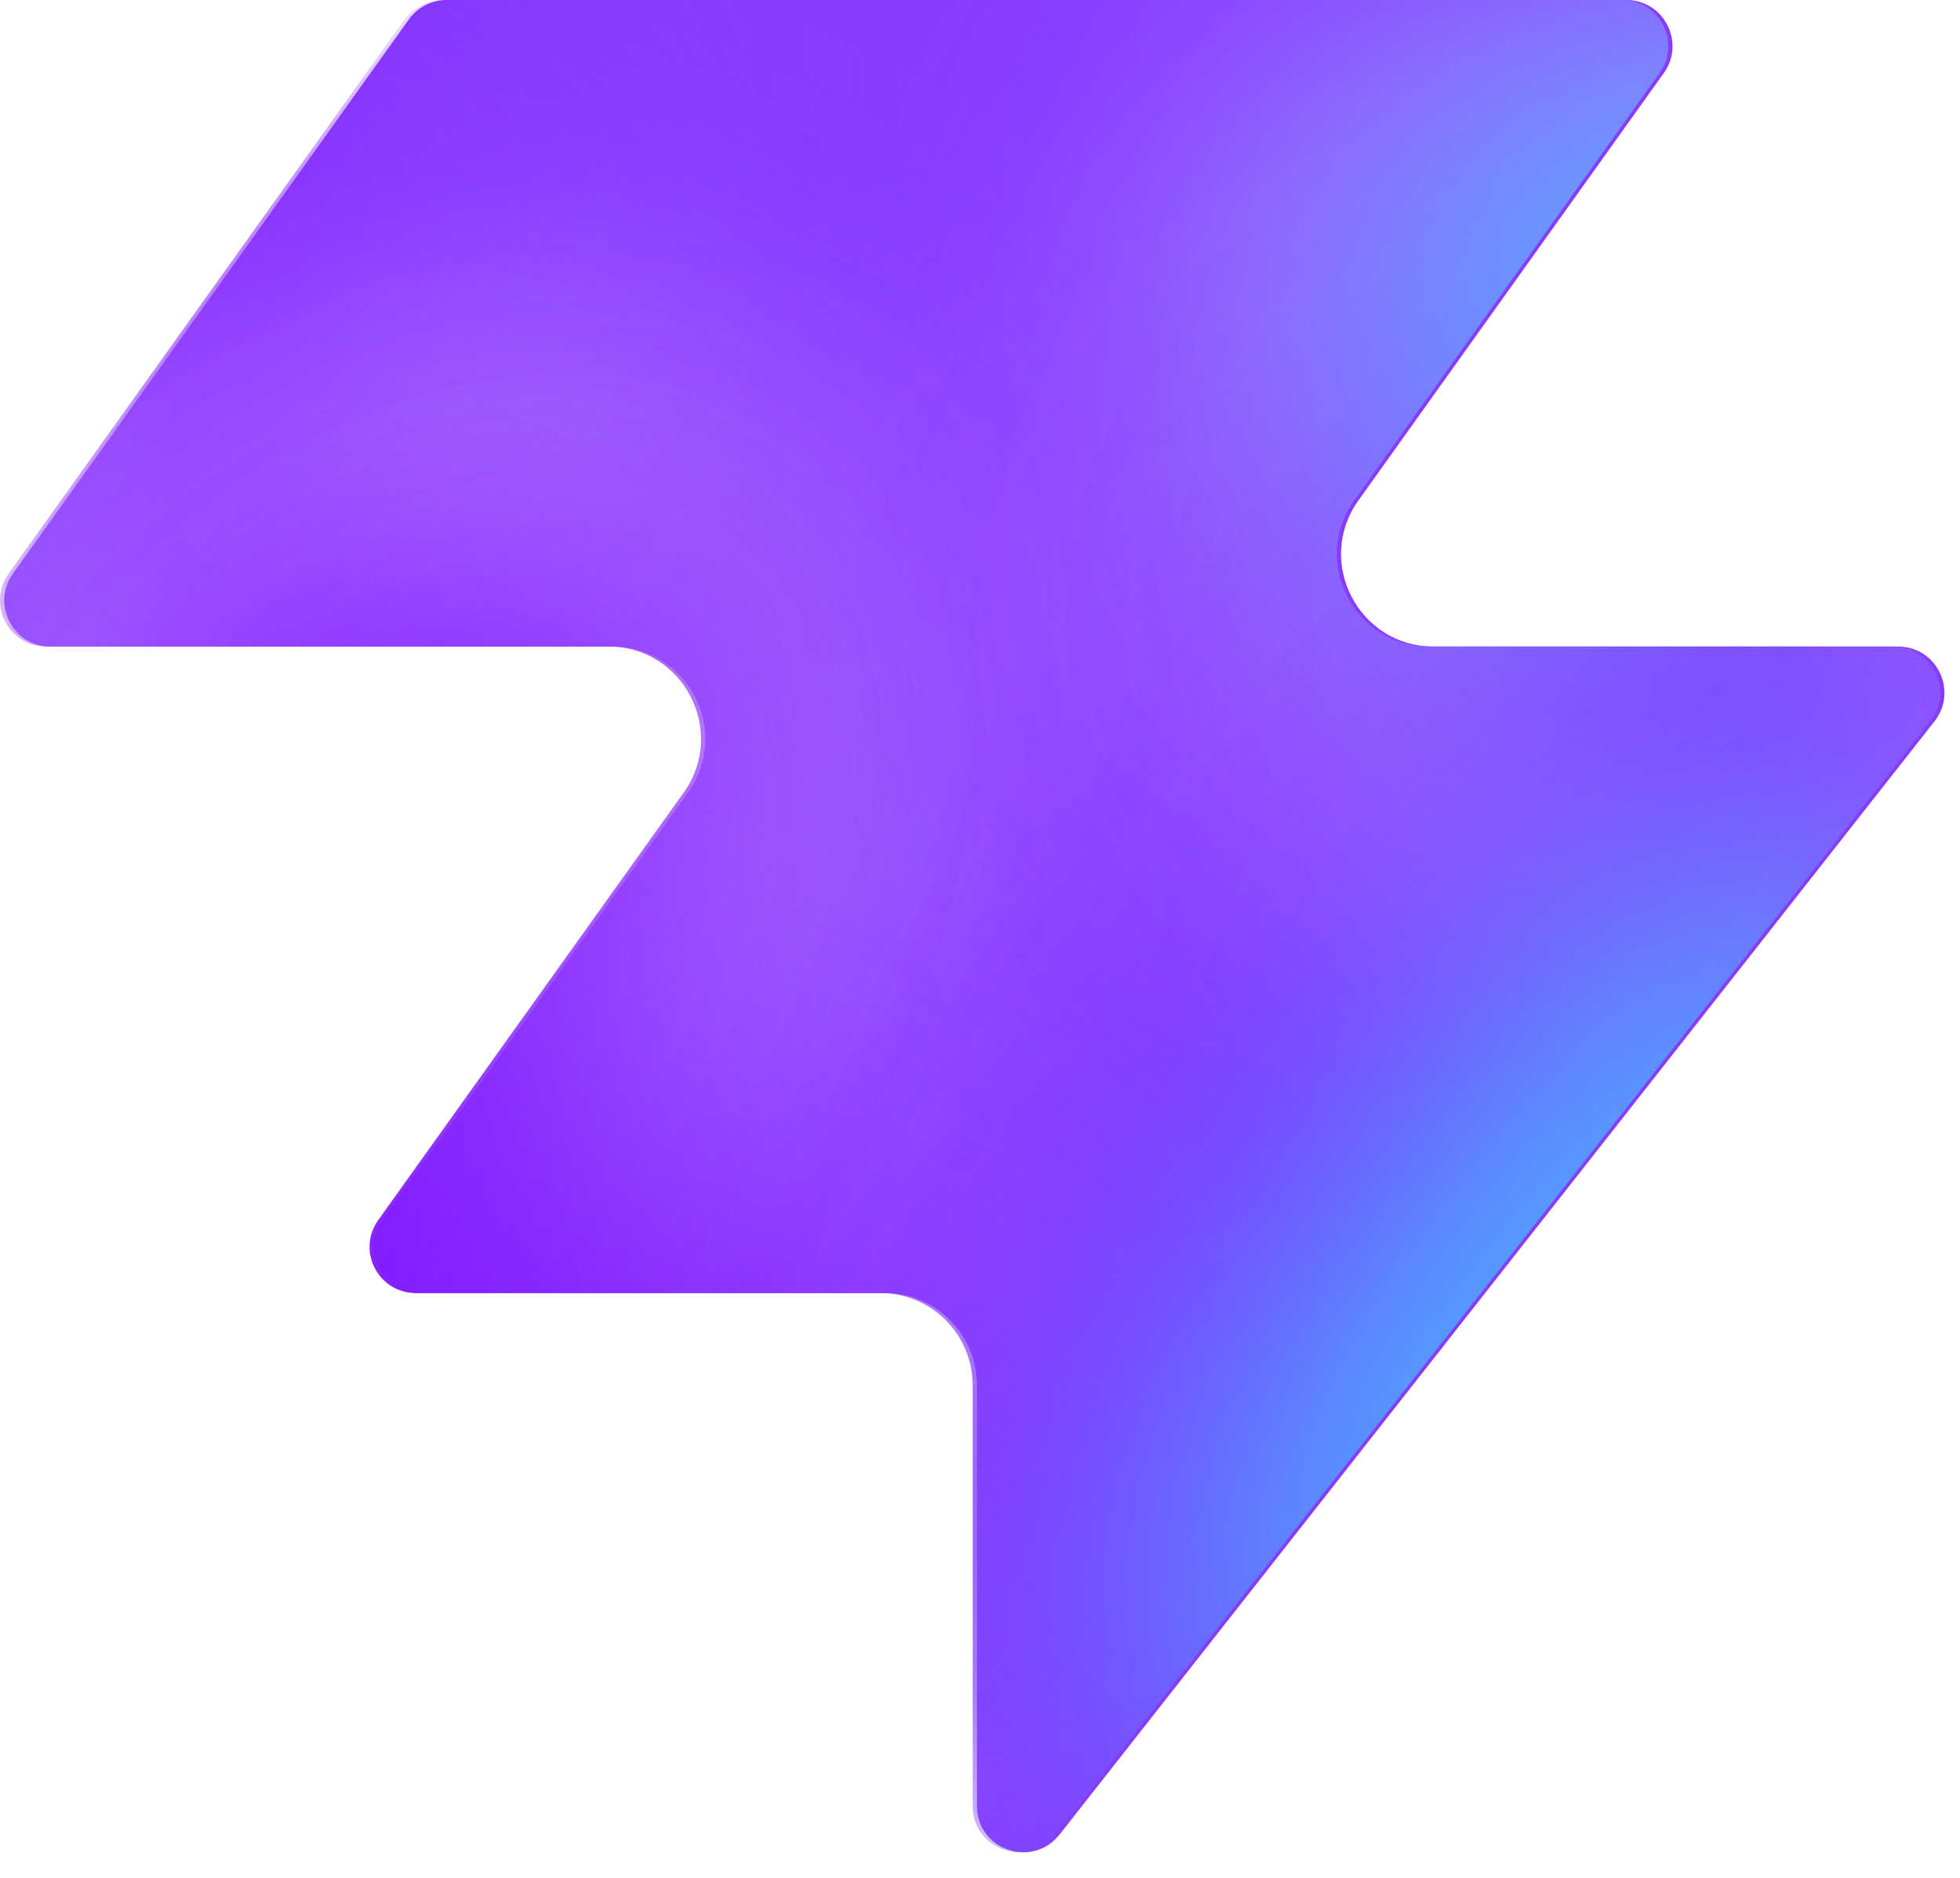
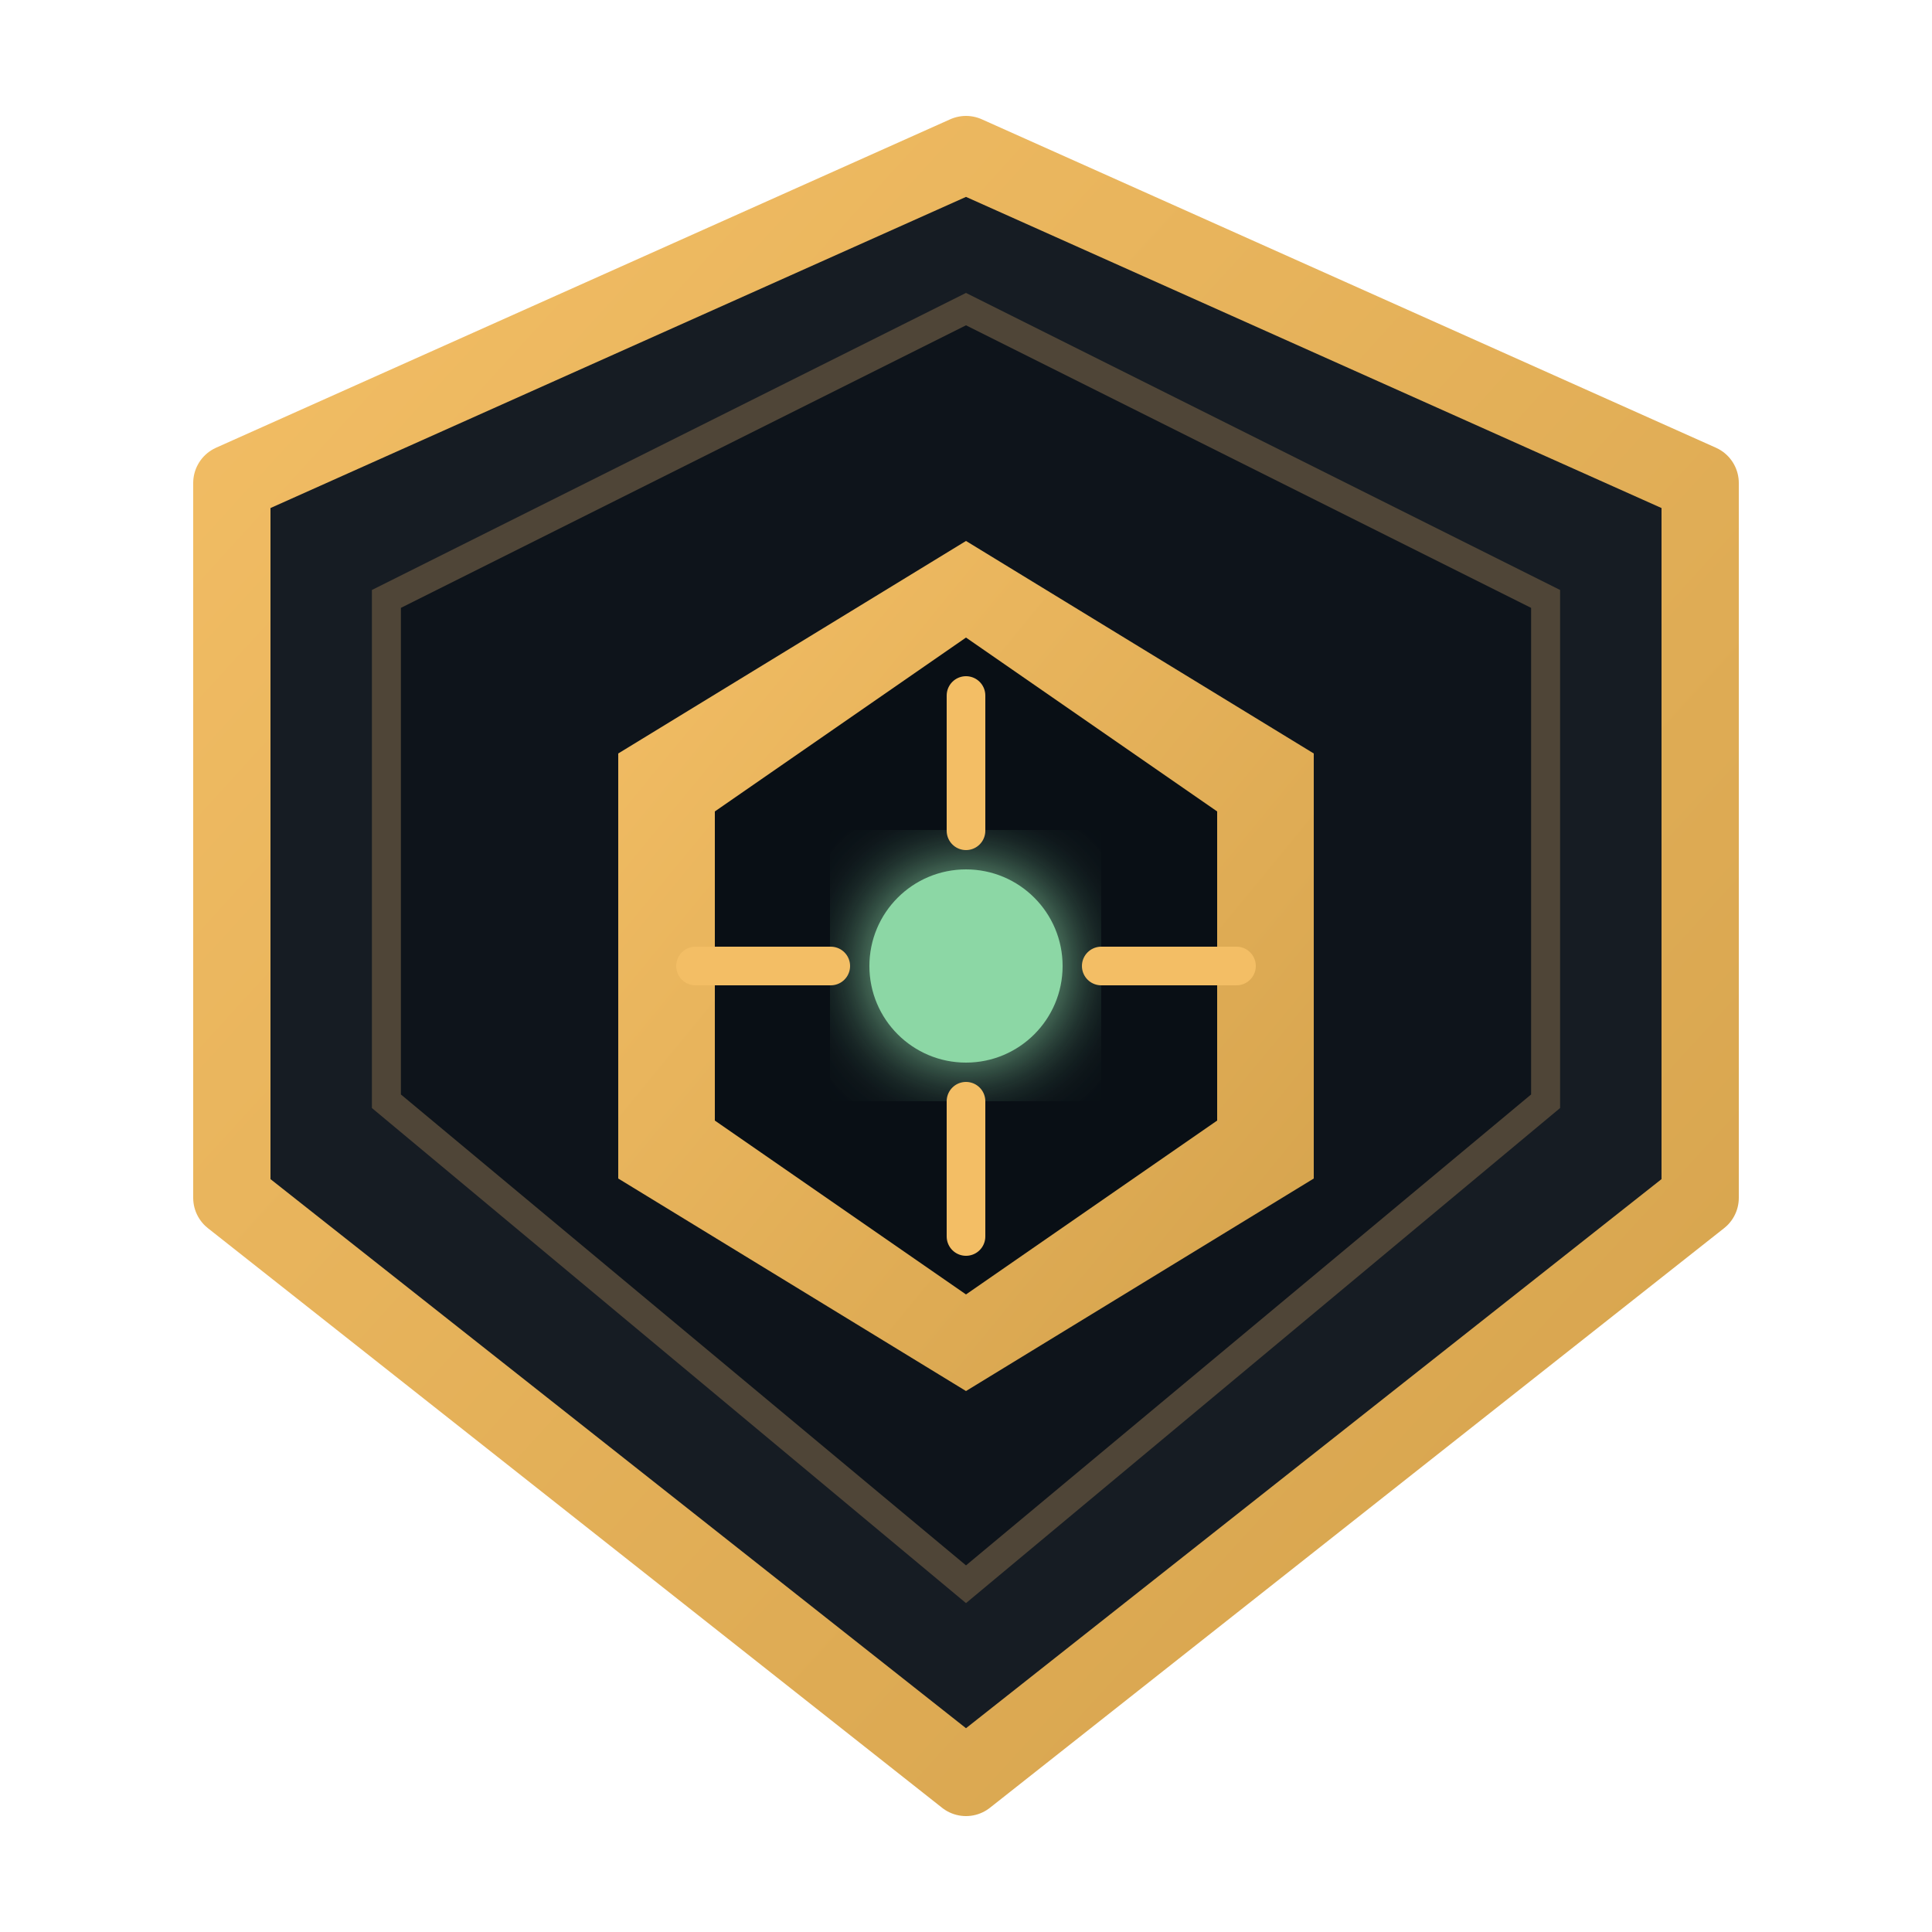
- <svg xmlns="http://www.w3.org/2000/svg" width="48" height="46" fill="none" viewBox="0 0 48 46">
-   <path fill="#863bff" d="M25.946 44.938c-.664.845-2.021.375-2.021-.698V33.937a2.26 2.26 0 0 0-2.262-2.262H10.287c-.92 0-1.456-1.04-.92-1.788l7.48-10.471c1.07-1.497 0-3.578-1.842-3.578H1.237c-.92 0-1.456-1.04-.92-1.788L10.013.474c.214-.297.556-.474.92-.474h28.894c.92 0 1.456 1.04.92 1.788l-7.48 10.471c-1.07 1.498 0 3.579 1.842 3.579h11.377c.943 0 1.473 1.088.89 1.83L25.947 44.94z" style="fill:#863bff;fill:color(display-p3 .525 .23 1);fill-opacity:1" />
-   <mask id="a" width="48" height="46" x="0" y="0" maskUnits="userSpaceOnUse" style="mask-type:alpha">
-     <path fill="#000" d="M25.842 44.938c-.664.844-2.021.375-2.021-.698V33.937a2.26 2.26 0 0 0-2.262-2.262H10.183c-.92 0-1.456-1.04-.92-1.788l7.48-10.471c1.07-1.498 0-3.579-1.842-3.579H1.133c-.92 0-1.456-1.04-.92-1.787L9.91.473c.214-.297.556-.474.92-.474h28.894c.92 0 1.456 1.04.92 1.788l-7.48 10.471c-1.07 1.498 0 3.578 1.842 3.578h11.377c.943 0 1.473 1.088.89 1.832L25.843 44.94z" style="fill:#000;fill-opacity:1" />
-   </mask>
-   <g mask="url(#a)">
-     <g filter="url(#b)">
-       <ellipse cx="5.508" cy="14.704" fill="#ede6ff" rx="5.508" ry="14.704" style="fill:#ede6ff;fill:color(display-p3 .927 .903 1);fill-opacity:1" transform="matrix(.00324 1 1 -.00324 -4.47 31.516)" />
-     </g>
-     <g filter="url(#c)">
-       <ellipse cx="10.399" cy="29.851" fill="#ede6ff" rx="10.399" ry="29.851" style="fill:#ede6ff;fill:color(display-p3 .927 .903 1);fill-opacity:1" transform="matrix(.00324 1 1 -.00324 -39.328 7.883)" />
-     </g>
-     <g filter="url(#d)">
-       <ellipse cx="5.508" cy="30.487" fill="#7e14ff" rx="5.508" ry="30.487" style="fill:#7e14ff;fill:color(display-p3 .492 .077 1);fill-opacity:1" transform="rotate(89.814 -25.913 -14.639)scale(1 -1)" />
-     </g>
-     <g filter="url(#e)">
-       <ellipse cx="5.508" cy="30.599" fill="#7e14ff" rx="5.508" ry="30.599" style="fill:#7e14ff;fill:color(display-p3 .492 .077 1);fill-opacity:1" transform="rotate(89.814 -32.644 -3.334)scale(1 -1)" />
-     </g>
-     <g filter="url(#f)">
-       <ellipse cx="5.508" cy="30.599" fill="#7e14ff" rx="5.508" ry="30.599" style="fill:#7e14ff;fill:color(display-p3 .492 .077 1);fill-opacity:1" transform="matrix(.00324 1 1 -.00324 -34.34 30.47)" />
-     </g>
-     <g filter="url(#g)">
-       <ellipse cx="14.072" cy="22.078" fill="#ede6ff" rx="14.072" ry="22.078" style="fill:#ede6ff;fill:color(display-p3 .927 .903 1);fill-opacity:1" transform="rotate(93.35 24.506 48.493)scale(-1 1)" />
-     </g>
-     <g filter="url(#h)">
-       <ellipse cx="3.47" cy="21.501" fill="#7e14ff" rx="3.47" ry="21.501" style="fill:#7e14ff;fill:color(display-p3 .492 .077 1);fill-opacity:1" transform="rotate(89.009 28.708 47.59)scale(-1 1)" />
-     </g>
-     <g filter="url(#i)">
-       <ellipse cx="3.47" cy="21.501" fill="#7e14ff" rx="3.47" ry="21.501" style="fill:#7e14ff;fill:color(display-p3 .492 .077 1);fill-opacity:1" transform="rotate(89.009 28.708 47.59)scale(-1 1)" />
-     </g>
-     <g filter="url(#j)">
-       <ellipse cx=".387" cy="8.972" fill="#7e14ff" rx="4.407" ry="29.108" style="fill:#7e14ff;fill:color(display-p3 .492 .077 1);fill-opacity:1" transform="rotate(39.51 .387 8.972)" />
-     </g>
-     <g filter="url(#k)">
-       <ellipse cx="47.523" cy="-6.092" fill="#7e14ff" rx="4.407" ry="29.108" style="fill:#7e14ff;fill:color(display-p3 .492 .077 1);fill-opacity:1" transform="rotate(37.892 47.523 -6.092)" />
-     </g>
-     <g filter="url(#l)">
-       <ellipse cx="41.412" cy="6.333" fill="#47bfff" rx="5.971" ry="9.665" style="fill:#47bfff;fill:color(display-p3 .28 .748 1);fill-opacity:1" transform="rotate(37.892 41.412 6.333)" />
-     </g>
-     <g filter="url(#m)">
-       <ellipse cx="-1.879" cy="38.332" fill="#7e14ff" rx="4.407" ry="29.108" style="fill:#7e14ff;fill:color(display-p3 .492 .077 1);fill-opacity:1" transform="rotate(37.892 -1.88 38.332)" />
-     </g>
-     <g filter="url(#n)">
-       <ellipse cx="-1.879" cy="38.332" fill="#7e14ff" rx="4.407" ry="29.108" style="fill:#7e14ff;fill:color(display-p3 .492 .077 1);fill-opacity:1" transform="rotate(37.892 -1.88 38.332)" />
-     </g>
-     <g filter="url(#o)">
-       <ellipse cx="35.651" cy="29.907" fill="#7e14ff" rx="4.407" ry="29.108" style="fill:#7e14ff;fill:color(display-p3 .492 .077 1);fill-opacity:1" transform="rotate(37.892 35.651 29.907)" />
-     </g>
-     <g filter="url(#p)">
-       <ellipse cx="38.418" cy="32.4" fill="#47bfff" rx="5.971" ry="15.297" style="fill:#47bfff;fill:color(display-p3 .28 .748 1);fill-opacity:1" transform="rotate(37.892 38.418 32.4)" />
-     </g>
-   </g>
+ <svg xmlns="http://www.w3.org/2000/svg" viewBox="0 0 100 100" width="100%" height="100%" fill="none">
  <defs>
-     <filter id="b" width="60.045" height="41.654" x="-19.77" y="16.149" color-interpolation-filters="sRGB" filterUnits="userSpaceOnUse">
-       <feFlood flood-opacity="0" result="BackgroundImageFix" />
-       <feBlend in="SourceGraphic" in2="BackgroundImageFix" result="shape" />
-       <feGaussianBlur result="effect1_foregroundBlur_2002_17158" stdDeviation="7.659" />
-     </filter>
-     <filter id="c" width="90.34" height="51.437" x="-54.613" y="-7.533" color-interpolation-filters="sRGB" filterUnits="userSpaceOnUse">
-       <feFlood flood-opacity="0" result="BackgroundImageFix" />
-       <feBlend in="SourceGraphic" in2="BackgroundImageFix" result="shape" />
-       <feGaussianBlur result="effect1_foregroundBlur_2002_17158" stdDeviation="7.659" />
-     </filter>
-     <filter id="d" width="79.355" height="29.4" x="-49.64" y="2.03" color-interpolation-filters="sRGB" filterUnits="userSpaceOnUse">
-       <feFlood flood-opacity="0" result="BackgroundImageFix" />
-       <feBlend in="SourceGraphic" in2="BackgroundImageFix" result="shape" />
-       <feGaussianBlur result="effect1_foregroundBlur_2002_17158" stdDeviation="4.596" />
-     </filter>
-     <filter id="e" width="79.579" height="29.4" x="-45.045" y="20.029" color-interpolation-filters="sRGB" filterUnits="userSpaceOnUse">
-       <feFlood flood-opacity="0" result="BackgroundImageFix" />
-       <feBlend in="SourceGraphic" in2="BackgroundImageFix" result="shape" />
-       <feGaussianBlur result="effect1_foregroundBlur_2002_17158" stdDeviation="4.596" />
-     </filter>
-     <filter id="f" width="79.579" height="29.4" x="-43.513" y="21.178" color-interpolation-filters="sRGB" filterUnits="userSpaceOnUse">
-       <feFlood flood-opacity="0" result="BackgroundImageFix" />
-       <feBlend in="SourceGraphic" in2="BackgroundImageFix" result="shape" />
-       <feGaussianBlur result="effect1_foregroundBlur_2002_17158" stdDeviation="4.596" />
-     </filter>
-     <filter id="g" width="74.749" height="58.852" x="15.756" y="-17.901" color-interpolation-filters="sRGB" filterUnits="userSpaceOnUse">
-       <feFlood flood-opacity="0" result="BackgroundImageFix" />
-       <feBlend in="SourceGraphic" in2="BackgroundImageFix" result="shape" />
-       <feGaussianBlur result="effect1_foregroundBlur_2002_17158" stdDeviation="7.659" />
-     </filter>
-     <filter id="h" width="61.377" height="25.362" x="23.548" y="2.284" color-interpolation-filters="sRGB" filterUnits="userSpaceOnUse">
-       <feFlood flood-opacity="0" result="BackgroundImageFix" />
-       <feBlend in="SourceGraphic" in2="BackgroundImageFix" result="shape" />
-       <feGaussianBlur result="effect1_foregroundBlur_2002_17158" stdDeviation="4.596" />
-     </filter>
-     <filter id="i" width="61.377" height="25.362" x="23.548" y="2.284" color-interpolation-filters="sRGB" filterUnits="userSpaceOnUse">
-       <feFlood flood-opacity="0" result="BackgroundImageFix" />
-       <feBlend in="SourceGraphic" in2="BackgroundImageFix" result="shape" />
-       <feGaussianBlur result="effect1_foregroundBlur_2002_17158" stdDeviation="4.596" />
-     </filter>
-     <filter id="j" width="56.045" height="63.649" x="-27.636" y="-22.853" color-interpolation-filters="sRGB" filterUnits="userSpaceOnUse">
-       <feFlood flood-opacity="0" result="BackgroundImageFix" />
-       <feBlend in="SourceGraphic" in2="BackgroundImageFix" result="shape" />
-       <feGaussianBlur result="effect1_foregroundBlur_2002_17158" stdDeviation="4.596" />
-     </filter>
-     <filter id="k" width="54.814" height="64.646" x="20.116" y="-38.415" color-interpolation-filters="sRGB" filterUnits="userSpaceOnUse">
-       <feFlood flood-opacity="0" result="BackgroundImageFix" />
-       <feBlend in="SourceGraphic" in2="BackgroundImageFix" result="shape" />
-       <feGaussianBlur result="effect1_foregroundBlur_2002_17158" stdDeviation="4.596" />
-     </filter>
-     <filter id="l" width="33.541" height="35.313" x="24.641" y="-11.323" color-interpolation-filters="sRGB" filterUnits="userSpaceOnUse">
-       <feFlood flood-opacity="0" result="BackgroundImageFix" />
-       <feBlend in="SourceGraphic" in2="BackgroundImageFix" result="shape" />
-       <feGaussianBlur result="effect1_foregroundBlur_2002_17158" stdDeviation="4.596" />
-     </filter>
-     <filter id="m" width="54.814" height="64.646" x="-29.286" y="6.009" color-interpolation-filters="sRGB" filterUnits="userSpaceOnUse">
-       <feFlood flood-opacity="0" result="BackgroundImageFix" />
-       <feBlend in="SourceGraphic" in2="BackgroundImageFix" result="shape" />
-       <feGaussianBlur result="effect1_foregroundBlur_2002_17158" stdDeviation="4.596" />
-     </filter>
-     <filter id="n" width="54.814" height="64.646" x="-29.286" y="6.009" color-interpolation-filters="sRGB" filterUnits="userSpaceOnUse">
-       <feFlood flood-opacity="0" result="BackgroundImageFix" />
-       <feBlend in="SourceGraphic" in2="BackgroundImageFix" result="shape" />
-       <feGaussianBlur result="effect1_foregroundBlur_2002_17158" stdDeviation="4.596" />
-     </filter>
-     <filter id="o" width="54.814" height="64.646" x="8.244" y="-2.416" color-interpolation-filters="sRGB" filterUnits="userSpaceOnUse">
-       <feFlood flood-opacity="0" result="BackgroundImageFix" />
-       <feBlend in="SourceGraphic" in2="BackgroundImageFix" result="shape" />
-       <feGaussianBlur result="effect1_foregroundBlur_2002_17158" stdDeviation="4.596" />
-     </filter>
-     <filter id="p" width="39.409" height="43.623" x="18.713" y="10.588" color-interpolation-filters="sRGB" filterUnits="userSpaceOnUse">
-       <feFlood flood-opacity="0" result="BackgroundImageFix" />
-       <feBlend in="SourceGraphic" in2="BackgroundImageFix" result="shape" />
-       <feGaussianBlur result="effect1_foregroundBlur_2002_17158" stdDeviation="4.596" />
+     <linearGradient id="shieldGrad" x1="0%" y1="0%" x2="100%" y2="100%">
+       <stop offset="0%" stop-color="#f3be65" />
+       <stop offset="100%" stop-color="#d4a24c" />
+     </linearGradient>
+     <linearGradient id="coreGrad" x1="0%" y1="0%" x2="100%" y2="100%">
+       <stop offset="0%" stop-color="#8cd7a5" />
+       <stop offset="100%" stop-color="#005731" />
+     </linearGradient>
+     <filter id="glow" x="-20%" y="-20%" width="140%" height="140%">
+       <feGaussianBlur stdDeviation="2" result="blur" />
+       <feComposite in="SourceGraphic" in2="blur" operator="over" />
    </filter>
  </defs>
+   <polygon points="50,8 88,25 88,62 50,92 12,62 12,25" fill="#161c23" stroke="url(#shieldGrad)" stroke-width="4" stroke-linejoin="round" />
+   <polygon points="50,16 80,31 80,57 50,82 20,57 20,31" fill="#0e141b" stroke="#4f4537" stroke-width="1.5" />
+   <polygon points="50,28 68,39 68,61 50,72 32,61 32,39" fill="url(#shieldGrad)" />
+   <polygon points="50,33 63,42 63,58 50,67 37,58 37,42" fill="#090f15" />
+   <circle cx="50" cy="50" r="5" fill="#8cd7a5" filter="url(#glow)" />
+   <path d="M50,43 L50,36 M50,57 L50,64 M43,50 L36,50 M57,50 L64,50" stroke="#f3be65" stroke-width="2" stroke-linecap="round" />
</svg>
